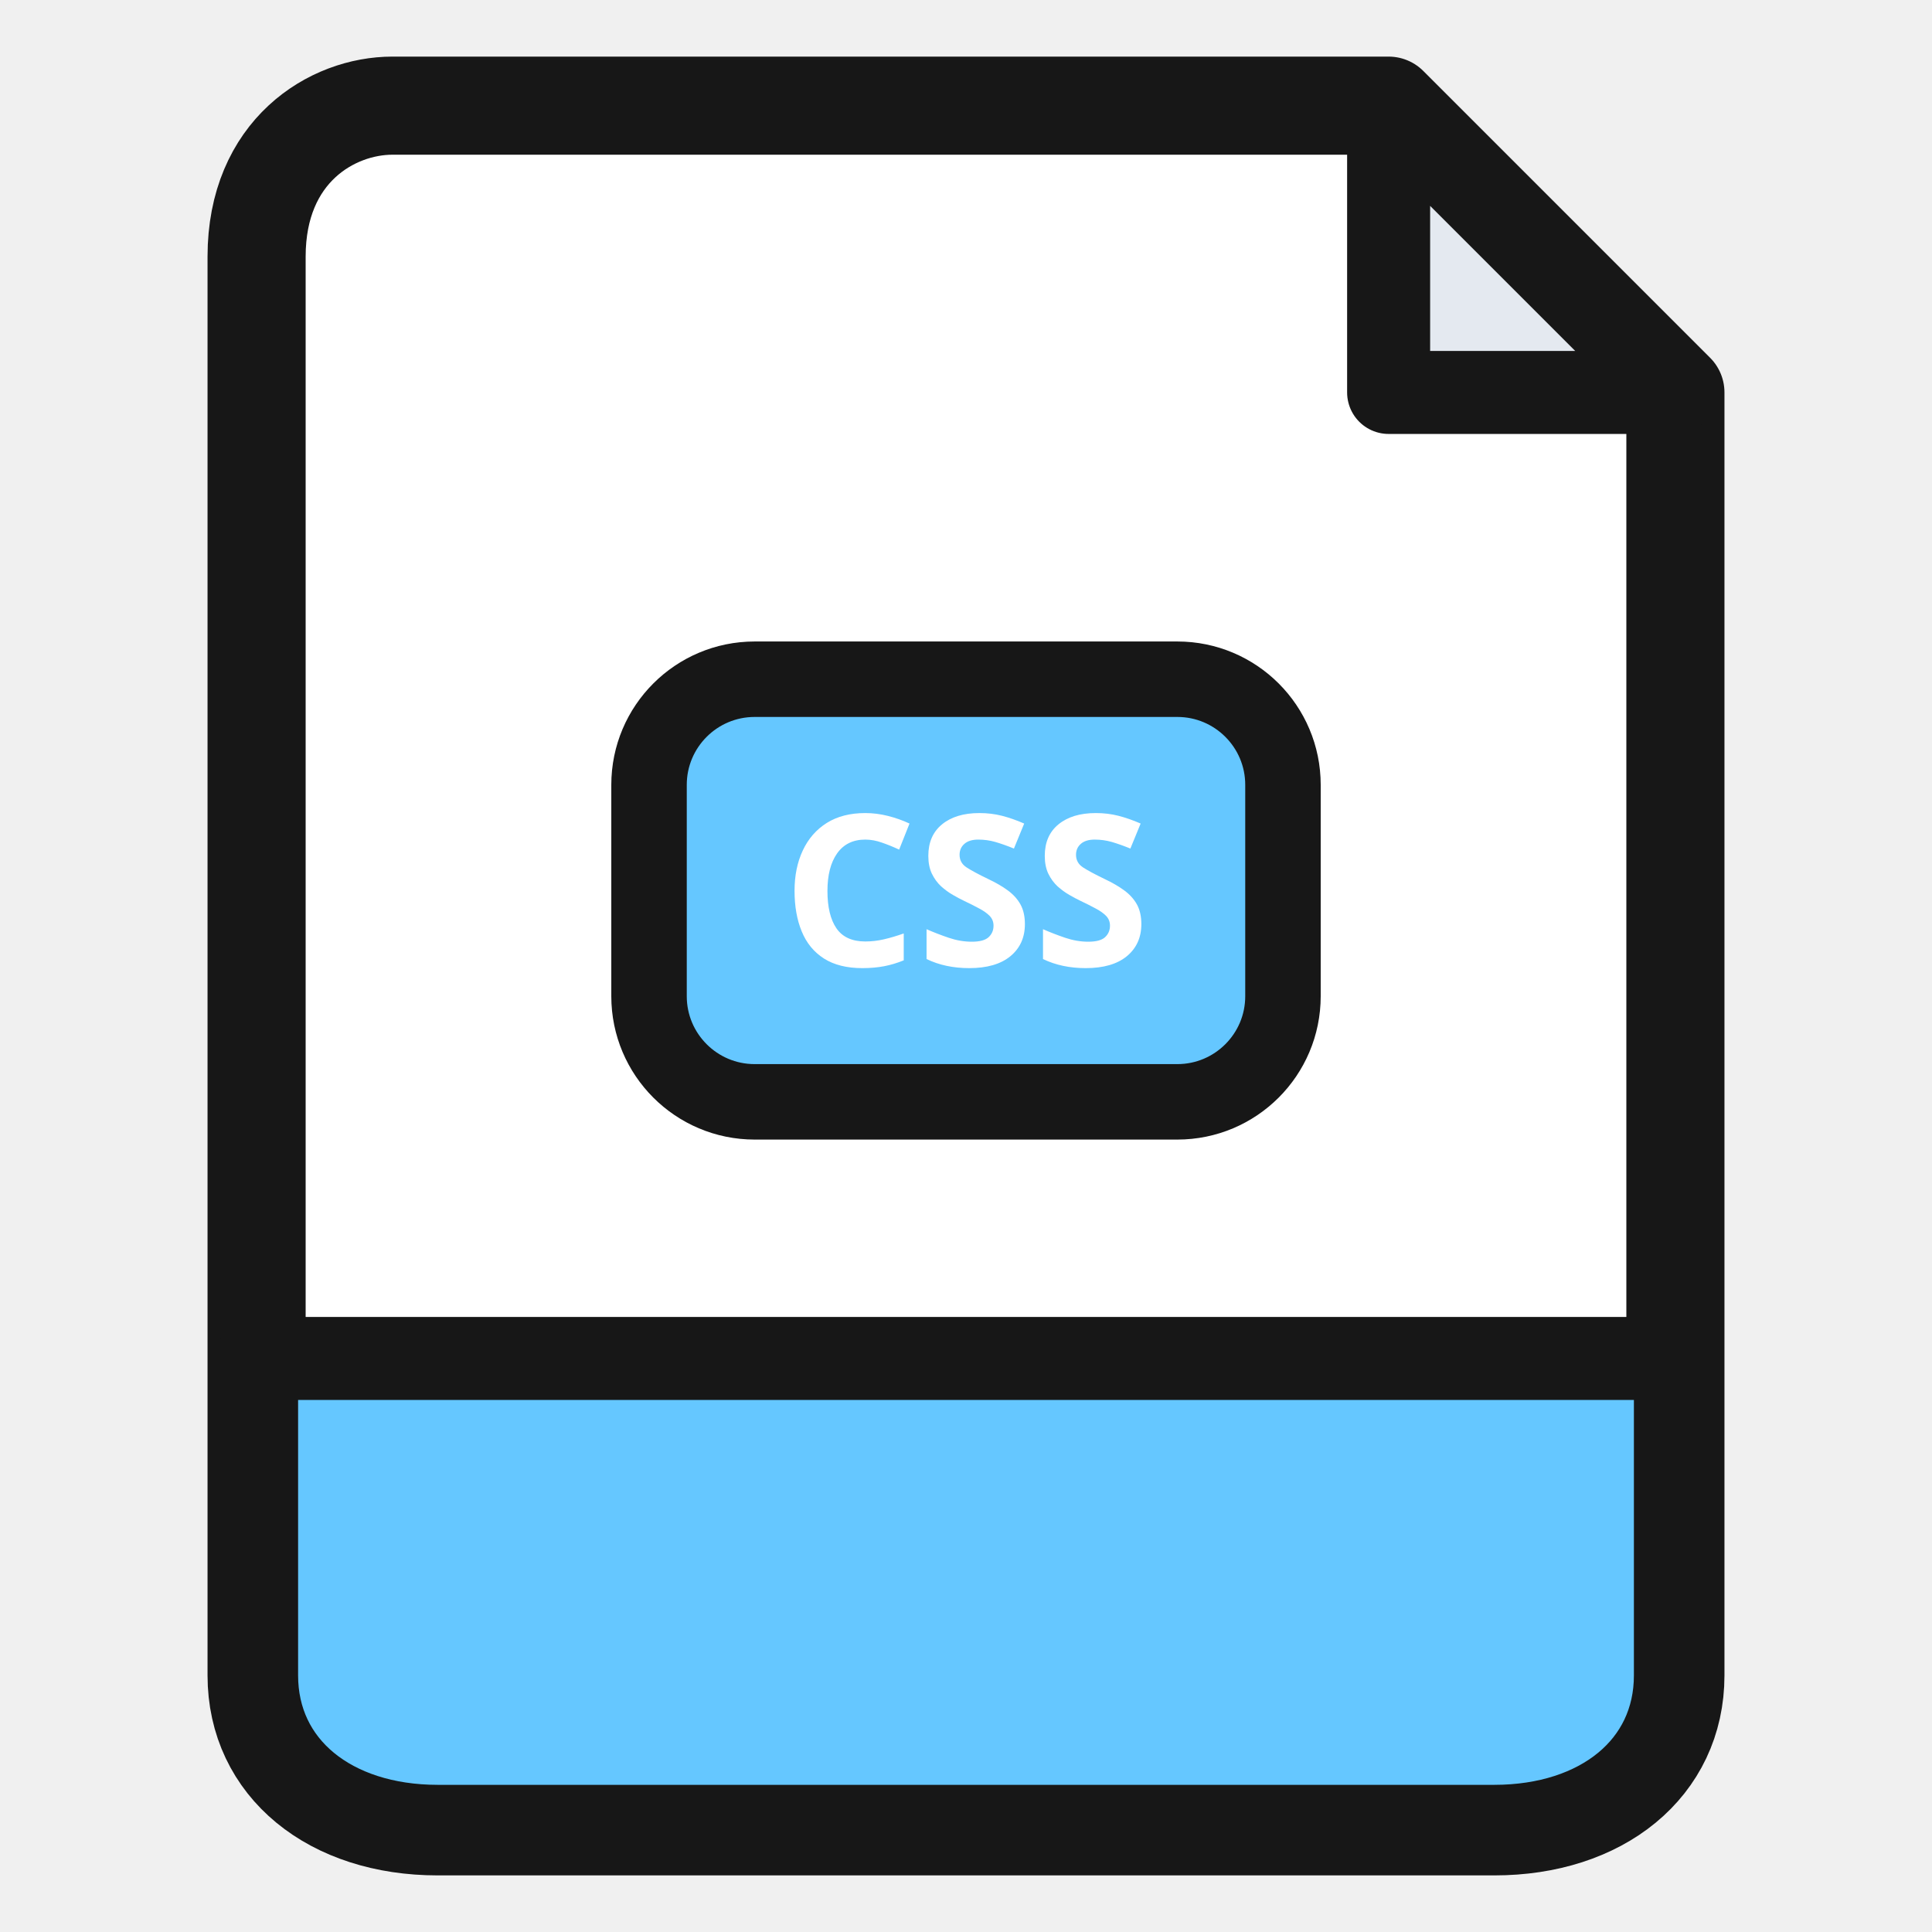
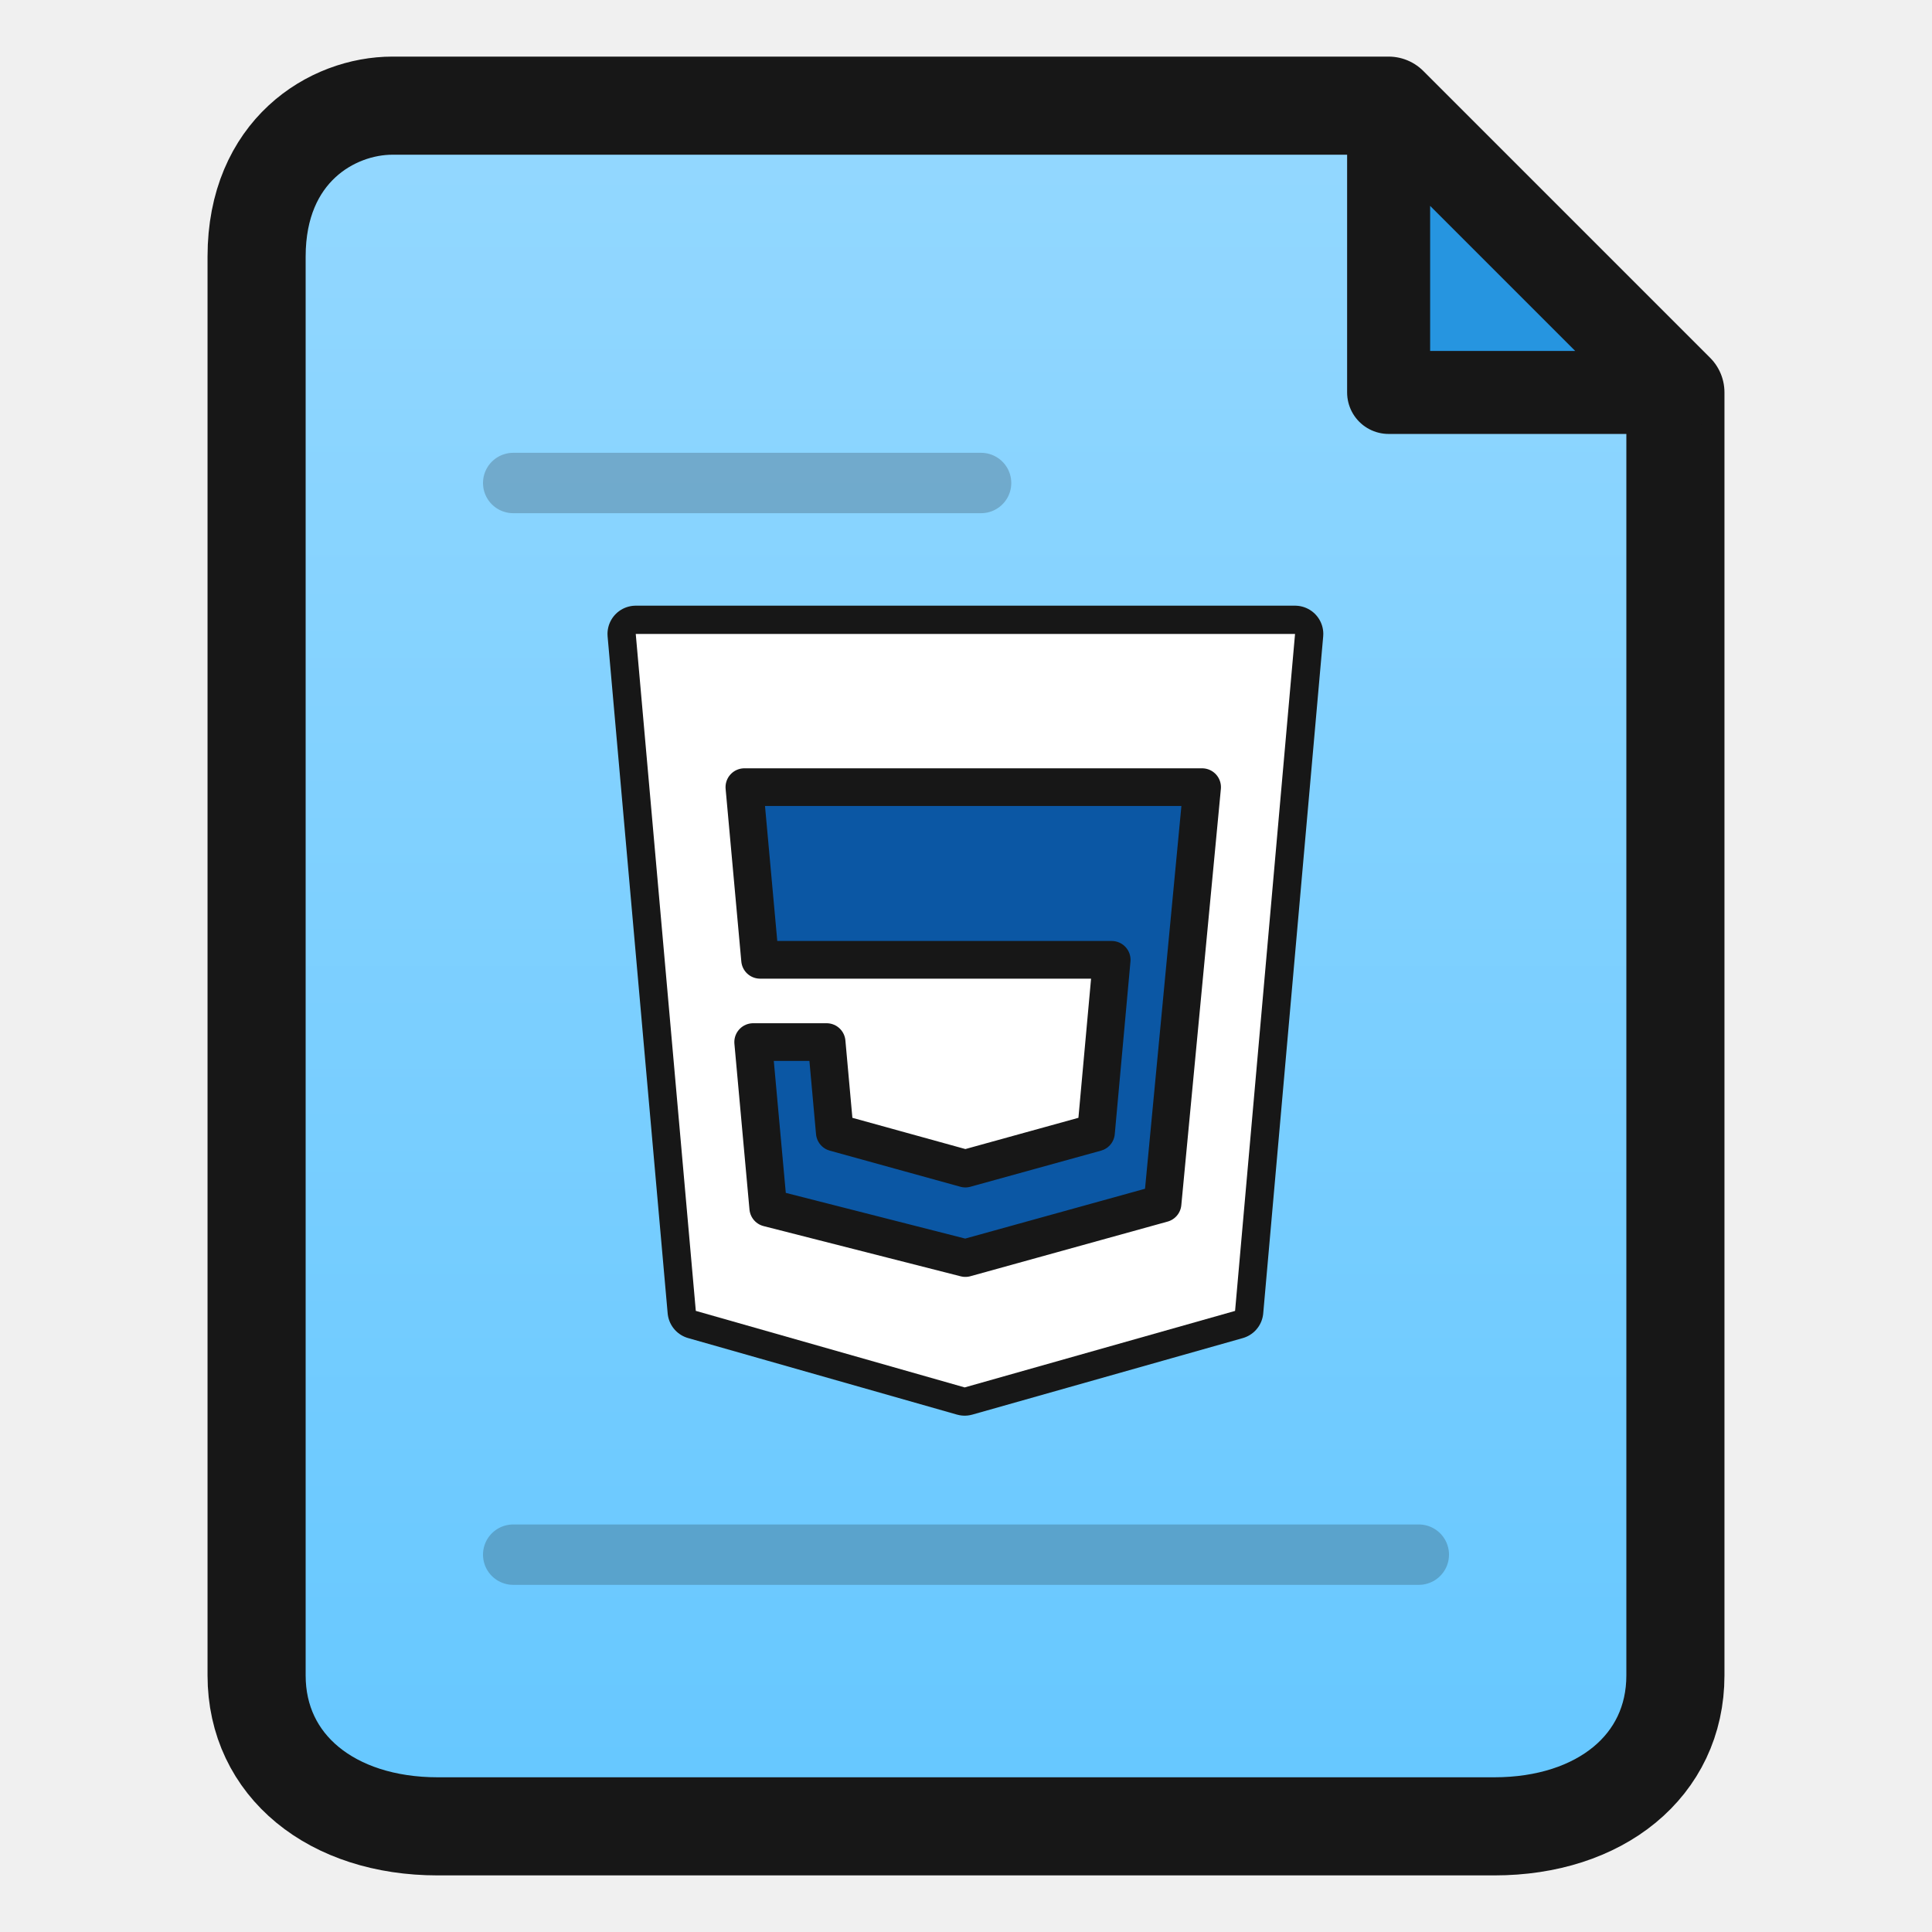
<svg xmlns="http://www.w3.org/2000/svg" viewBox="0 0 256 256" width="256" height="256">
-   <path d="M 52 14            L 184 14            L 222 52            L 222 222            C 222 234, 212 242, 198 242            L 58 242            C 44 242, 34 234, 34 222            L 34 34            C 34 20, 44 14, 52 14 Z" fill="#FFFFFF" stroke="#171717" stroke-width="13" stroke-linejoin="round" stroke-linecap="round" />
-   <path d="M 184 14 L 184 52 L 222 52 Z" fill="#E4E9F0" stroke="#171717" stroke-width="11" stroke-linejoin="round" />
-   <path d="M 34 180 L 34 222 C 34 234, 44 242, 58 242 L 198 242 C 212 242, 222 234, 222 222 L 222 180 Z" fill="#65C7FF" stroke="#171717" stroke-width="11" stroke-linejoin="round" />
-   <g transform="translate(128, 118)">
-     <rect x="-42" y="-28" width="84" height="56" rx="14" fill="#65C7FF" stroke="#171717" stroke-width="10" />
-     <text x="0" y="10" font-family="sans-serif" font-weight="900" font-size="28" fill="#FFFFFF" text-anchor="middle">CSS</text>
+   <defs>
+     <linearGradient id="css_grad" x1="0%" y1="0%" x2="0%" y2="100%">
+       <stop offset="0%" stop-color="#94D8FF" />
+       <stop offset="100%" stop-color="#65C7FF" />
+     </linearGradient>
+   </defs>
+   <path d="M 52 14 L 184 14 L 222 52 L 222 222 C 222 234, 212 242, 198 242 L 58 242 C 44 242, 34 234, 34 222 L 34 34 C 34 20, 44 14, 52 14 Z" fill="url(#css_grad)" stroke="#171717" stroke-width="13" stroke-linejoin="round" stroke-linecap="round" />
+   <path d="M 184 14 L 184 52 L 222 52 Z" fill="#2695E0" stroke="#171717" stroke-width="11" stroke-linejoin="round" />
+   <line x1="68" y1="64" x2="130" y2="64" stroke="#171717" stroke-width="8" stroke-linecap="round" opacity="0.22" />
+   <line x1="68" y1="206" x2="188" y2="206" stroke="#171717" stroke-width="8" stroke-linecap="round" opacity="0.22" />
+   <g transform="translate(78, 84) scale(4.16)">
+     <path d="M1.5 0h21l-1.91 21.563L11.977 24l-8.564-2.438L1.5 0z" fill="#FFFFFF" stroke="#171717" stroke-width="1.8" stroke-linejoin="round" paint-order="stroke fill" />
+     <path d="M19.04 4.88H4.96l.5 5.5h11.2l-.5 5.5-4.16 1.15-4.16-1.15-.26-2.88H5.24l.48 5.28L12 19.88l6.28-1.74 1.26-13.26z" fill="#0B57A4" stroke="#171717" stroke-width="1.2" stroke-linejoin="round" />
  </g>
</svg>
